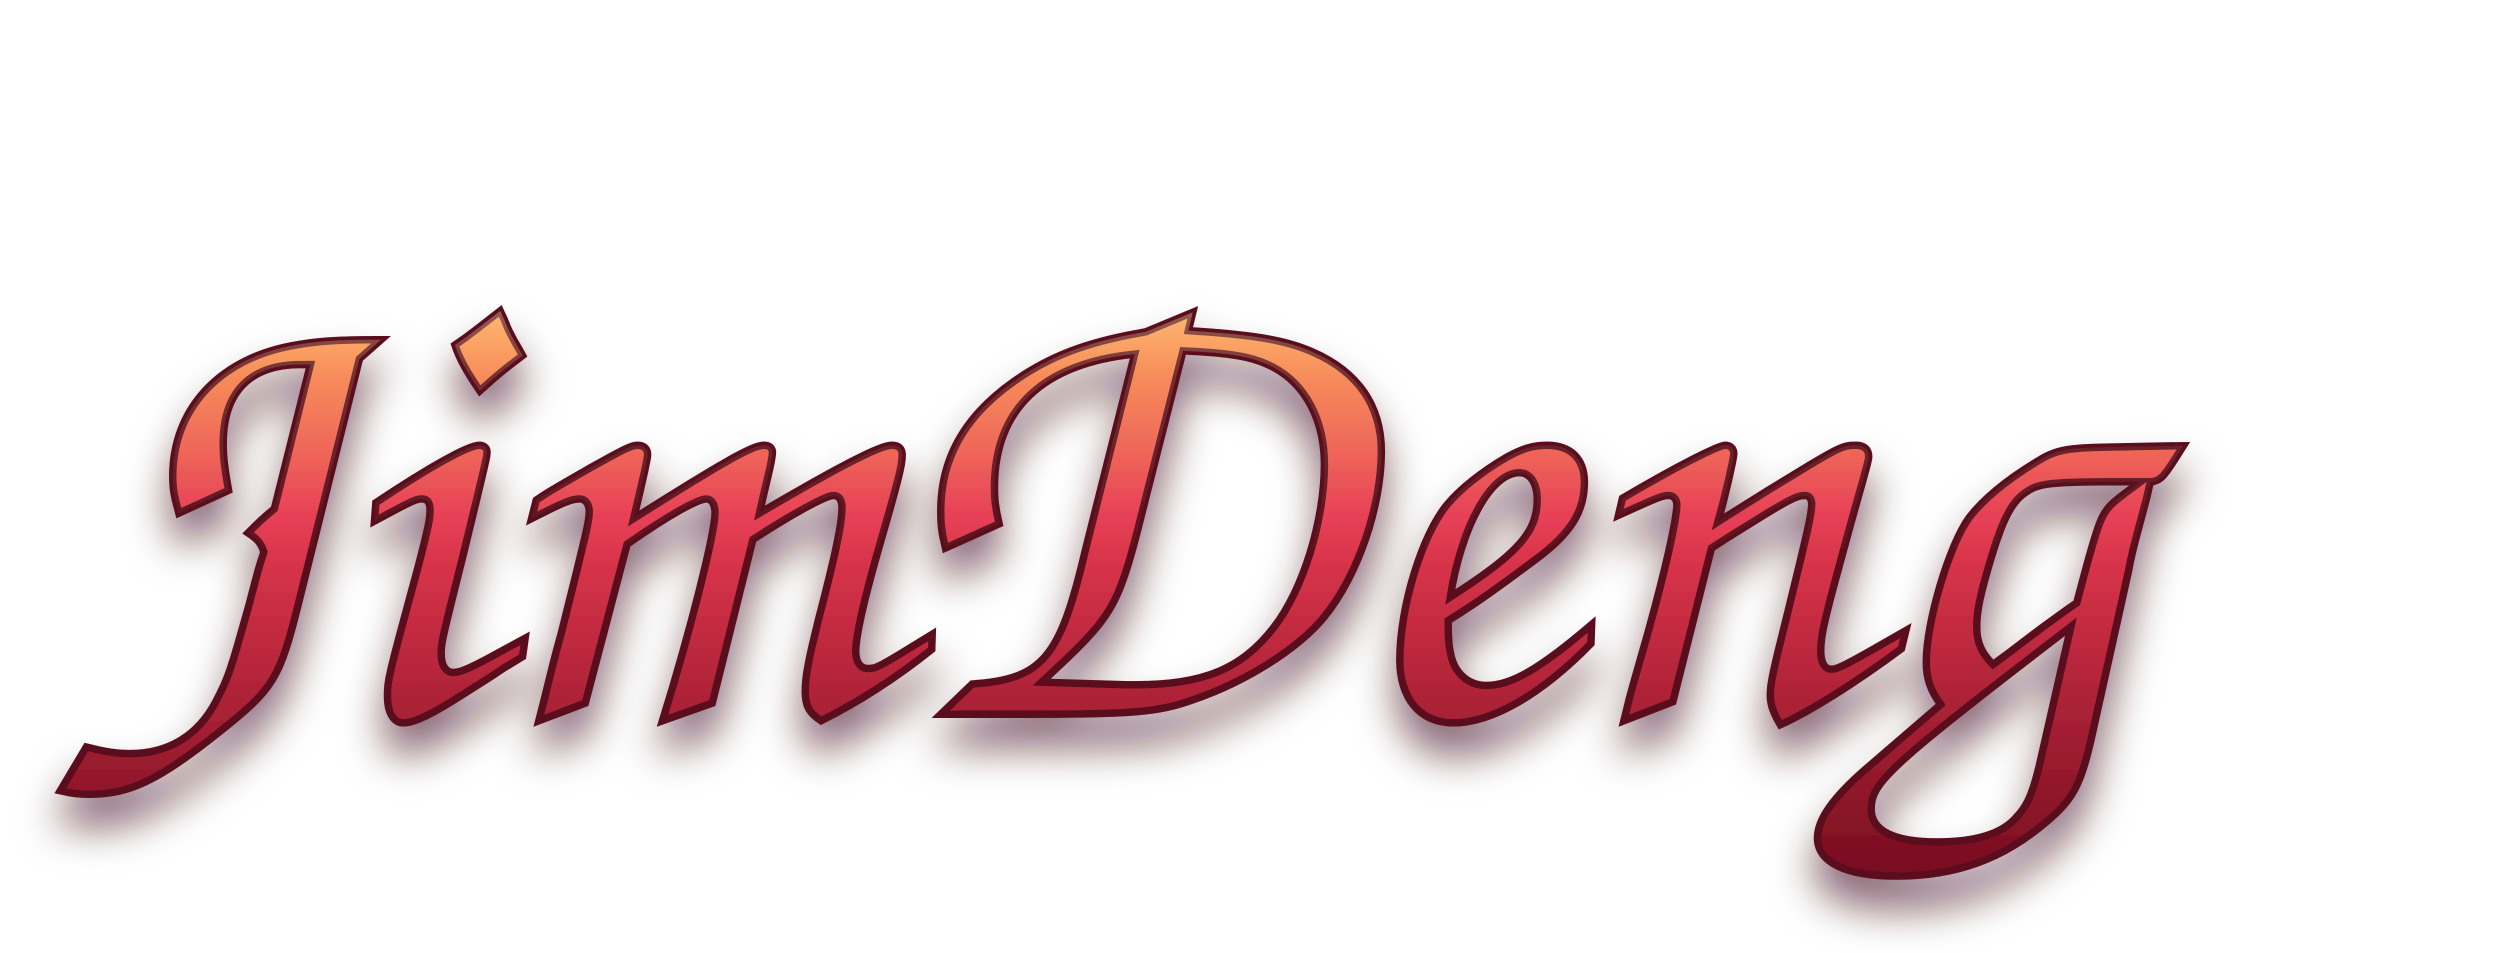
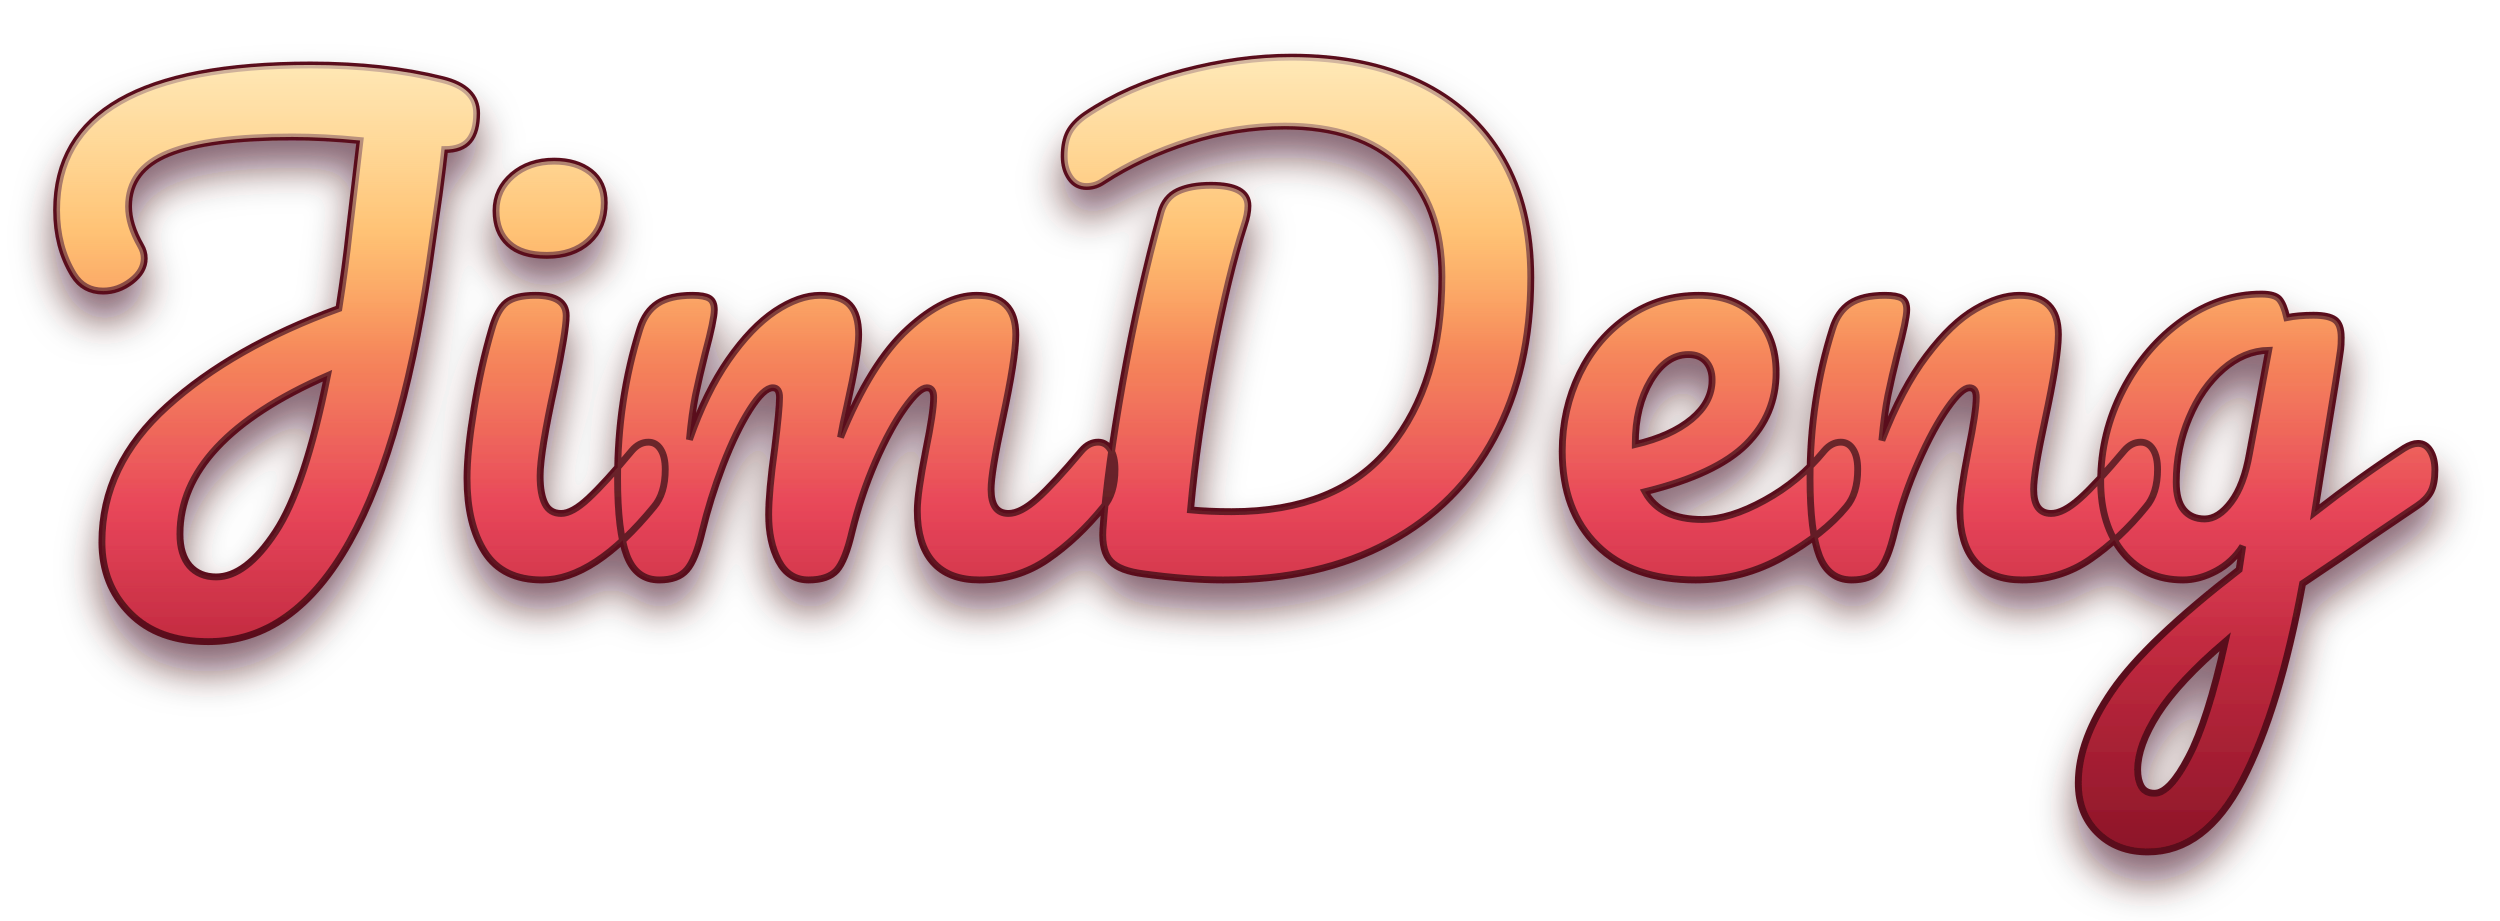
- <svg xmlns="http://www.w3.org/2000/svg" viewBox="0 0 168 64" fill="none" role="img" aria-label="JimDeng">
+ <svg xmlns="http://www.w3.org/2000/svg" viewBox="-1 -42 182 67" fill="none" role="img" aria-label="JimDeng">
  <defs>
-     <linearGradient id="goldRed" x1="0" y1="6" x2="0" y2="58" gradientUnits="userSpaceOnUse">
+     <linearGradient id="goldRed" x1="0" y1="-42" x2="0" y2="25" gradientUnits="userSpaceOnUse">
      <stop offset="0" stop-color="#FFD580" />
      <stop offset="0.25" stop-color="#FFA84A" />
      <stop offset="0.55" stop-color="#E63950" />
      <stop offset="1" stop-color="#7A0E20" />
    </linearGradient>
-     <linearGradient id="goldShine" x1="0" y1="10" x2="0" y2="38" gradientUnits="userSpaceOnUse">
+     <linearGradient id="goldShine" x1="0" y1="-42" x2="0" y2="4.9" gradientUnits="userSpaceOnUse">
      <stop offset="0" stop-color="#FFF6D8" stop-opacity="0.85" />
      <stop offset="0.55" stop-color="#FFE6A6" stop-opacity="0.15" />
      <stop offset="1" stop-color="#FFFFFF" stop-opacity="0" />
    </linearGradient>
    <filter id="warmShadow" x="-10%" y="-10%" width="120%" height="140%">
      <feGaussianBlur in="SourceAlpha" stdDeviation="1.4" />
      <feOffset dx="0" dy="2" result="offsetblur" />
      <feFlood flood-color="#3A0008" flood-opacity="0.6" />
      <feComposite in2="offsetblur" operator="in" />
      <feMerge>
        <feMergeNode />
        <feMergeNode in="SourceGraphic" />
      </feMerge>
    </filter>
  </defs>
  <g filter="url(#warmShadow)">
-     <text x="4" y="48" font-family="'Pacifico','Dancing Script','Caveat','Brush Script MT','Snell Roundhand','Lucida Handwriting',cursive" font-size="44" font-weight="500" font-style="italic" fill="url(#goldRed)" stroke="#5A0E1A" stroke-width="0.5" letter-spacing="0">JimDeng</text>
-     <text x="4" y="48" font-family="'Pacifico','Dancing Script','Caveat','Brush Script MT','Snell Roundhand','Lucida Handwriting',cursive" font-size="44" font-weight="500" font-style="italic" fill="url(#goldShine)" letter-spacing="0">JimDeng</text>
+     <path d="M33.70-33.75Q33.70-32.43 33.15-31.77Q32.60-31.11 31.37-31.11Q31.28-30.18 30.98-27.90Q30.54-24.82 30.49-24.46Q26.58 4.71 14.17 4.71Q10.52 4.71 8.47 2.64Q6.42 0.57 6.42-2.55Q6.42-8.14 11.18-12.43Q15.93-16.72 23.67-19.54Q24.16-22.66 24.42-25.12L25.21-31.77Q22.57-32.03 20.28-32.03Q14.17-32.03 11.26-30.84Q8.36-29.66 8.36-26.97Q8.36-25.65 9.24-24.11Q9.50-23.67 9.50-23.19Q9.50-22.26 8.56-21.54Q7.61-20.81 6.51-20.81Q5.10-20.81 4.36-22Q3.12-24.02 3.12-26.71Q3.12-37.27 21.60-37.27Q26.97-37.27 31.20-36.21Q33.70-35.60 33.70-33.75M14.74 0Q16.90 0 19.05-3.26Q21.21-6.51 22.84-14.65Q12.10-9.94 12.10-3.12Q12.10-1.63 12.80-0.81Q13.51 0 14.74 0M38.81-23.41Q36.96-23.41 36.04-24.27Q35.11-25.12 35.11-26.66Q35.11-28.20 36.32-29.24Q37.53-30.27 39.34-30.27Q40.96-30.27 41.98-29.48Q42.99-28.69 42.99-27.24Q42.99-25.48 41.84-24.44Q40.70-23.41 38.81-23.41M38.46 0.22Q35.60 0.22 34.30-1.80Q33-3.83 33-7.17Q33-9.15 33.51-12.25Q34.01-15.36 34.80-18.04Q35.20-19.45 35.86-19.98Q36.52-20.50 37.97-20.50Q40.22-20.50 40.22-19.01Q40.22-17.91 39.38-13.90Q38.32-9.06 38.32-7.35Q38.32-6.03 38.68-5.32Q39.03-4.62 39.86-4.62Q40.66-4.62 41.84-5.72Q43.03-6.82 45.01-9.20Q45.54-9.81 46.20-9.81Q46.77-9.81 47.10-9.28Q47.43-8.76 47.43-7.83Q47.43-6.07 46.60-5.10Q42.24 0.22 38.46 0.22M46.99 0.22Q45.32 0.22 44.64-1.54Q43.96-3.30 43.96-7.17Q43.96-12.89 45.58-18.04Q45.98-19.32 46.88-19.91Q47.78-20.50 49.41-20.50Q50.29-20.50 50.64-20.28Q51-20.06 51-19.45Q51-18.74 50.34-16.28Q49.90-14.52 49.63-13.22Q49.37-11.92 49.19-9.99Q50.38-13.42 52.03-15.80Q53.68-18.17 55.42-19.34Q57.16-20.50 58.70-20.50Q60.24-20.50 60.87-19.80Q61.51-19.10 61.51-17.64Q61.51-16.24 60.68-12.54Q60.32-10.96 60.19-10.16Q62.39-15.58 65.08-18.04Q67.76-20.50 70.09-20.50Q72.95-20.50 72.95-17.64Q72.95-15.93 71.98-11.44Q71.15-7.61 71.15-6.38Q71.15-4.62 72.42-4.62Q73.30-4.62 74.51-5.70Q75.72-6.78 77.75-9.20Q78.28-9.81 78.94-9.81Q79.51-9.81 79.84-9.28Q80.17-8.76 80.17-7.83Q80.17-6.07 79.33-5.10Q77.44-2.77 75.26-1.28Q73.08 0.22 70.31 0.22Q68.07 0.22 66.92-1.08Q65.78-2.38 65.78-4.84Q65.78-6.07 66.40-9.24Q66.97-12.01 66.97-13.07Q66.97-13.77 66.48-13.77Q65.91-13.77 64.86-12.30Q63.80-10.82 62.74-8.40Q61.69-5.98 61.03-3.30Q60.54-1.19 59.91-0.48Q59.27 0.22 57.86 0.22Q56.41 0.22 55.68-1.17Q54.96-2.55 54.96-4.53Q54.96-6.20 55.40-9.37Q55.75-12.19 55.75-13.07Q55.75-13.77 55.26-13.77Q54.60-13.77 53.59-12.19Q52.58-10.60 51.63-8.14Q50.69-5.68 50.12-3.30Q49.63-1.23 48.99-0.51Q48.36 0.22 46.99 0.22M88.04 0.22Q85.49 0.22 82.28-0.22Q80.52-0.44 79.86-1.14Q79.20-1.85 79.29-3.43Q79.60-7.79 80.74-14.19Q81.88-20.59 83.51-26.53Q83.82-27.63 84.74-28.07Q85.67-28.51 87.16-28.51Q89.85-28.51 89.85-27.02Q89.85-26.40 89.58-25.61Q88.44-22.09 87.30-16.17Q86.15-10.25 85.67-4.88Q86.99-4.75 88.66-4.75Q96.36-4.75 100.17-9.42Q103.97-14.08 103.97-21.87Q103.97-27.10 100.98-29.96Q97.99-32.82 92.53-32.82Q89.01-32.82 85.56-31.72Q82.10-30.62 79.33-28.82Q78.76-28.42 78.10-28.42Q77.35-28.42 76.91-29.06Q76.47-29.70 76.47-30.62Q76.47-31.68 76.82-32.36Q77.18-33.04 78.01-33.62Q81.05-35.68 85.14-36.76Q89.23-37.84 93.02-37.84Q98.38-37.84 102.30-35.97Q106.22-34.10 108.33-30.49Q110.44-26.88 110.44-21.78Q110.44-15.14 107.80-10.19Q105.16-5.24 100.10-2.51Q95.04 0.22 88.04 0.22M133.01-9.81Q133.58-9.81 133.91-9.28Q134.24-8.76 134.24-7.83Q134.24-6.07 133.41-5.10Q131.78-3.12 128.81-1.45Q125.84 0.22 122.45 0.22Q117.83 0.22 115.28-2.29Q112.73-4.80 112.73-9.15Q112.73-12.19 114-14.81Q115.28-17.42 117.55-18.96Q119.81-20.50 122.67-20.50Q125.22-20.50 126.76-18.99Q128.30-17.47 128.30-14.87Q128.30-11.84 126.13-9.66Q123.95-7.48 118.76-6.20Q119.86-4.18 122.94-4.18Q124.92-4.18 127.45-5.57Q129.98-6.95 131.82-9.20Q132.35-9.81 133.01-9.81M121.92-16.19Q120.30-16.19 119.17-14.30Q118.05-12.41 118.05-9.72L118.05-9.64Q120.65-10.25 122.14-11.48Q123.64-12.72 123.64-14.34Q123.64-15.18 123.18-15.69Q122.72-16.19 121.92-16.19M133.80 0.22Q132.13 0.22 131.45-1.54Q130.77-3.30 130.77-7.17Q130.77-12.89 132.40-18.04Q132.79-19.32 133.69-19.91Q134.60-20.50 136.22-20.50Q137.10-20.50 137.46-20.28Q137.81-20.06 137.81-19.45Q137.81-18.74 137.15-16.28Q136.71-14.52 136.44-13.20Q136.18-11.88 136-9.94Q137.46-13.73 139.26-16.10Q141.06-18.48 142.80-19.49Q144.54-20.50 145.99-20.50Q148.85-20.50 148.85-17.64Q148.85-15.93 147.88-11.44Q147.05-7.61 147.05-6.38Q147.05-4.62 148.32-4.62Q149.20-4.62 150.41-5.70Q151.62-6.78 153.65-9.20Q154.18-9.81 154.84-9.81Q155.41-9.81 155.74-9.28Q156.07-8.76 156.07-7.83Q156.07-6.07 155.23-5.10Q153.34-2.77 151.16-1.28Q148.98 0.22 146.21 0.22Q143.97 0.22 142.82-1.08Q141.68-2.38 141.68-4.84Q141.68-6.07 142.30-9.24Q142.87-12.01 142.87-13.07Q142.87-13.77 142.38-13.77Q141.81-13.77 140.78-12.30Q139.74-10.82 138.67-8.40Q137.59-5.98 136.93-3.30Q136.44-1.23 135.81-0.51Q135.17 0.22 133.80 0.22M175.03-9.72Q175.60-9.72 175.93-9.17Q176.26-8.62 176.26-7.79Q176.26-6.78 175.96-6.20Q175.65-5.63 174.99-5.19Q171.20-2.64 169.44-1.41L166.63 0.48Q164.96 9.59 162.25 14.81Q159.54 20.02 155.36 20.02Q153.12 20.02 151.71 18.63Q150.30 17.25 150.30 15Q150.30 11.88 152.77 8.29Q155.23 4.71 162.01-0.53L162.27-2.24Q161.52-1.06 160.31-0.42Q159.10 0.22 157.92 0.22Q155.19 0.22 153.56-1.76Q151.93-3.74 151.93-6.95Q151.93-10.47 153.56-13.62Q155.19-16.76 157.89-18.68Q160.60-20.59 163.64-20.59Q164.60-20.59 164.93-20.22Q165.26-19.84 165.48-18.88Q166.32-19.05 167.42-19.05Q168.52-19.05 168.98-18.72Q169.44-18.39 169.44-17.42Q169.44-16.90 169.40-16.59Q169.22-15.22 168.30-9.68Q168.12-8.62 167.93-7.37Q167.73-6.12 167.51-4.71Q170.90-7.35 174.02-9.37Q174.59-9.72 175.03-9.72M159.50-4.22Q160.51-4.22 161.44-5.46Q162.36-6.69 162.76-8.98L164.16-16.50Q162.36-16.46 160.82-15.11Q159.28-13.77 158.36-11.57Q157.43-9.37 157.43-6.91Q157.43-5.54 157.98-4.88Q158.53-4.22 159.50-4.22M155.85 15.75Q156.95 15.75 158.33 13.11Q159.72 10.47 161 4.71Q157.61 7.61 156.11 9.94Q154.62 12.28 154.62 14.04Q154.62 14.78 154.90 15.27Q155.19 15.75 155.85 15.75" fill="url(#goldRed)" stroke="#5A0E1A" stroke-width="0.5" />
+     <path d="M33.70-33.75Q33.70-32.43 33.15-31.77Q32.60-31.11 31.37-31.11Q31.28-30.18 30.98-27.90Q30.54-24.82 30.49-24.46Q26.58 4.71 14.17 4.71Q10.52 4.71 8.47 2.64Q6.42 0.57 6.42-2.55Q6.42-8.14 11.18-12.43Q15.93-16.72 23.67-19.54Q24.16-22.66 24.42-25.12L25.21-31.77Q22.57-32.03 20.28-32.03Q14.17-32.03 11.26-30.84Q8.36-29.66 8.36-26.97Q8.36-25.65 9.24-24.11Q9.50-23.67 9.50-23.19Q9.50-22.26 8.56-21.54Q7.61-20.81 6.51-20.81Q5.10-20.81 4.36-22Q3.12-24.02 3.12-26.71Q3.12-37.27 21.60-37.27Q26.97-37.27 31.20-36.21Q33.70-35.60 33.70-33.75M14.74 0Q16.90 0 19.05-3.26Q21.21-6.51 22.84-14.65Q12.10-9.94 12.10-3.12Q12.10-1.63 12.80-0.81Q13.51 0 14.74 0M38.81-23.41Q36.96-23.41 36.04-24.27Q35.11-25.12 35.11-26.66Q35.11-28.20 36.32-29.24Q37.53-30.27 39.34-30.27Q40.96-30.27 41.98-29.48Q42.99-28.69 42.99-27.24Q42.99-25.48 41.84-24.44Q40.70-23.41 38.81-23.41M38.46 0.22Q35.60 0.22 34.30-1.80Q33-3.83 33-7.17Q33-9.15 33.51-12.25Q34.01-15.36 34.80-18.04Q35.20-19.45 35.86-19.98Q36.52-20.50 37.97-20.50Q40.22-20.50 40.22-19.01Q40.22-17.91 39.38-13.90Q38.32-9.06 38.32-7.35Q38.32-6.03 38.68-5.32Q39.03-4.62 39.86-4.62Q40.66-4.62 41.84-5.72Q43.03-6.82 45.01-9.20Q45.54-9.81 46.20-9.81Q46.77-9.81 47.10-9.28Q47.43-8.76 47.43-7.83Q47.43-6.07 46.60-5.10Q42.24 0.22 38.46 0.22M46.99 0.22Q45.32 0.22 44.64-1.54Q43.96-3.30 43.96-7.17Q43.96-12.89 45.58-18.04Q45.98-19.32 46.88-19.91Q47.78-20.50 49.41-20.50Q50.29-20.50 50.64-20.28Q51-20.06 51-19.45Q51-18.74 50.34-16.28Q49.90-14.52 49.63-13.22Q49.37-11.92 49.19-9.99Q50.38-13.42 52.03-15.80Q53.68-18.17 55.42-19.34Q57.16-20.50 58.70-20.50Q60.24-20.50 60.87-19.80Q61.51-19.10 61.51-17.64Q61.51-16.24 60.68-12.54Q60.32-10.96 60.19-10.16Q62.39-15.58 65.08-18.04Q67.76-20.50 70.09-20.50Q72.95-20.50 72.95-17.64Q72.95-15.93 71.98-11.44Q71.15-7.61 71.15-6.38Q71.15-4.62 72.42-4.62Q73.30-4.62 74.51-5.70Q75.72-6.78 77.75-9.20Q78.28-9.81 78.94-9.81Q79.51-9.81 79.84-9.28Q80.17-8.76 80.17-7.83Q80.17-6.07 79.33-5.10Q77.44-2.77 75.26-1.28Q73.08 0.22 70.31 0.22Q68.07 0.22 66.92-1.08Q65.78-2.38 65.78-4.84Q65.78-6.07 66.40-9.24Q66.97-12.01 66.97-13.07Q66.97-13.77 66.48-13.77Q65.91-13.77 64.86-12.30Q63.80-10.82 62.74-8.40Q61.69-5.98 61.03-3.30Q60.54-1.19 59.91-0.48Q59.27 0.22 57.86 0.22Q56.41 0.22 55.68-1.17Q54.96-2.55 54.96-4.53Q54.96-6.20 55.40-9.37Q55.75-12.19 55.75-13.07Q55.75-13.77 55.26-13.77Q54.60-13.77 53.59-12.19Q52.58-10.60 51.63-8.14Q50.69-5.68 50.12-3.30Q49.63-1.23 48.99-0.51Q48.36 0.22 46.99 0.22M88.04 0.22Q85.49 0.22 82.28-0.22Q80.52-0.44 79.86-1.14Q79.20-1.85 79.29-3.43Q79.60-7.79 80.74-14.19Q81.88-20.59 83.51-26.53Q83.82-27.63 84.74-28.07Q85.67-28.51 87.16-28.51Q89.85-28.51 89.85-27.02Q89.85-26.40 89.58-25.61Q88.44-22.09 87.30-16.17Q86.15-10.25 85.67-4.88Q86.99-4.75 88.66-4.75Q96.36-4.75 100.17-9.42Q103.97-14.08 103.97-21.87Q103.97-27.10 100.98-29.96Q97.99-32.82 92.53-32.82Q89.01-32.82 85.56-31.72Q82.10-30.62 79.33-28.82Q78.76-28.42 78.10-28.42Q77.35-28.42 76.91-29.06Q76.47-29.70 76.47-30.62Q76.47-31.68 76.82-32.36Q77.18-33.04 78.01-33.62Q81.05-35.68 85.14-36.76Q89.23-37.84 93.02-37.84Q98.38-37.84 102.30-35.97Q106.22-34.10 108.33-30.49Q110.44-26.88 110.44-21.78Q110.44-15.14 107.80-10.19Q105.16-5.24 100.10-2.51Q95.04 0.22 88.04 0.22M133.01-9.81Q133.58-9.81 133.91-9.28Q134.24-8.76 134.24-7.83Q134.24-6.07 133.41-5.10Q131.78-3.12 128.81-1.45Q125.84 0.22 122.45 0.22Q117.83 0.22 115.28-2.29Q112.73-4.80 112.73-9.15Q112.73-12.19 114-14.81Q115.28-17.42 117.55-18.96Q119.81-20.50 122.67-20.50Q125.22-20.50 126.76-18.99Q128.30-17.47 128.30-14.87Q128.30-11.84 126.13-9.66Q123.95-7.48 118.76-6.20Q119.86-4.18 122.94-4.18Q124.92-4.18 127.45-5.57Q129.98-6.95 131.82-9.20Q132.35-9.81 133.01-9.81M121.92-16.19Q120.30-16.19 119.17-14.30Q118.05-12.41 118.05-9.72L118.05-9.64Q120.65-10.25 122.14-11.48Q123.64-12.72 123.64-14.34Q123.64-15.18 123.18-15.69Q122.72-16.19 121.92-16.19M133.80 0.22Q132.13 0.22 131.45-1.54Q130.77-3.30 130.77-7.17Q130.77-12.89 132.40-18.04Q132.79-19.32 133.69-19.91Q134.60-20.50 136.22-20.50Q137.10-20.50 137.46-20.28Q137.81-20.06 137.81-19.45Q137.81-18.74 137.15-16.28Q136.71-14.52 136.44-13.20Q136.18-11.88 136-9.94Q137.46-13.73 139.26-16.10Q141.06-18.48 142.80-19.49Q144.54-20.50 145.99-20.50Q148.85-20.50 148.85-17.64Q148.85-15.93 147.88-11.44Q147.05-7.61 147.05-6.38Q147.05-4.62 148.32-4.62Q149.20-4.62 150.41-5.70Q151.62-6.78 153.65-9.20Q154.18-9.81 154.84-9.81Q155.41-9.81 155.74-9.28Q156.07-8.76 156.07-7.83Q156.07-6.07 155.23-5.10Q153.34-2.77 151.16-1.28Q148.98 0.22 146.21 0.22Q143.97 0.22 142.82-1.08Q141.68-2.38 141.68-4.84Q141.68-6.07 142.30-9.24Q142.87-12.01 142.87-13.07Q142.87-13.77 142.38-13.77Q141.81-13.77 140.78-12.30Q139.74-10.82 138.67-8.40Q137.59-5.98 136.93-3.30Q136.44-1.23 135.81-0.51Q135.17 0.22 133.80 0.22M175.03-9.72Q175.60-9.72 175.93-9.17Q176.26-8.62 176.26-7.79Q176.26-6.78 175.96-6.20Q175.65-5.63 174.99-5.19Q171.20-2.64 169.44-1.41L166.63 0.48Q164.96 9.59 162.25 14.81Q159.54 20.02 155.36 20.02Q153.12 20.02 151.71 18.63Q150.30 17.25 150.30 15Q150.30 11.88 152.77 8.29Q155.23 4.71 162.01-0.53L162.27-2.24Q161.52-1.06 160.31-0.42Q159.10 0.22 157.92 0.22Q155.19 0.22 153.56-1.76Q151.93-3.74 151.93-6.95Q151.93-10.47 153.56-13.62Q155.19-16.76 157.89-18.68Q160.60-20.59 163.64-20.59Q164.60-20.59 164.93-20.22Q165.26-19.84 165.48-18.88Q166.32-19.05 167.42-19.05Q168.52-19.05 168.98-18.72Q169.44-18.39 169.44-17.42Q169.44-16.90 169.40-16.59Q169.22-15.22 168.30-9.68Q168.12-8.62 167.93-7.37Q167.73-6.12 167.51-4.71Q170.90-7.35 174.02-9.37Q174.59-9.72 175.03-9.72M159.50-4.22Q160.51-4.22 161.44-5.46Q162.36-6.69 162.76-8.98L164.16-16.50Q162.36-16.46 160.82-15.11Q159.28-13.77 158.36-11.57Q157.43-9.37 157.43-6.91Q157.43-5.54 157.98-4.88Q158.53-4.22 159.50-4.22M155.85 15.75Q156.95 15.75 158.33 13.11Q159.72 10.47 161 4.71Q157.61 7.61 156.11 9.94Q154.62 12.28 154.62 14.04Q154.62 14.78 154.90 15.27Q155.19 15.75 155.85 15.75" fill="url(#goldShine)" />
  </g>
</svg>
